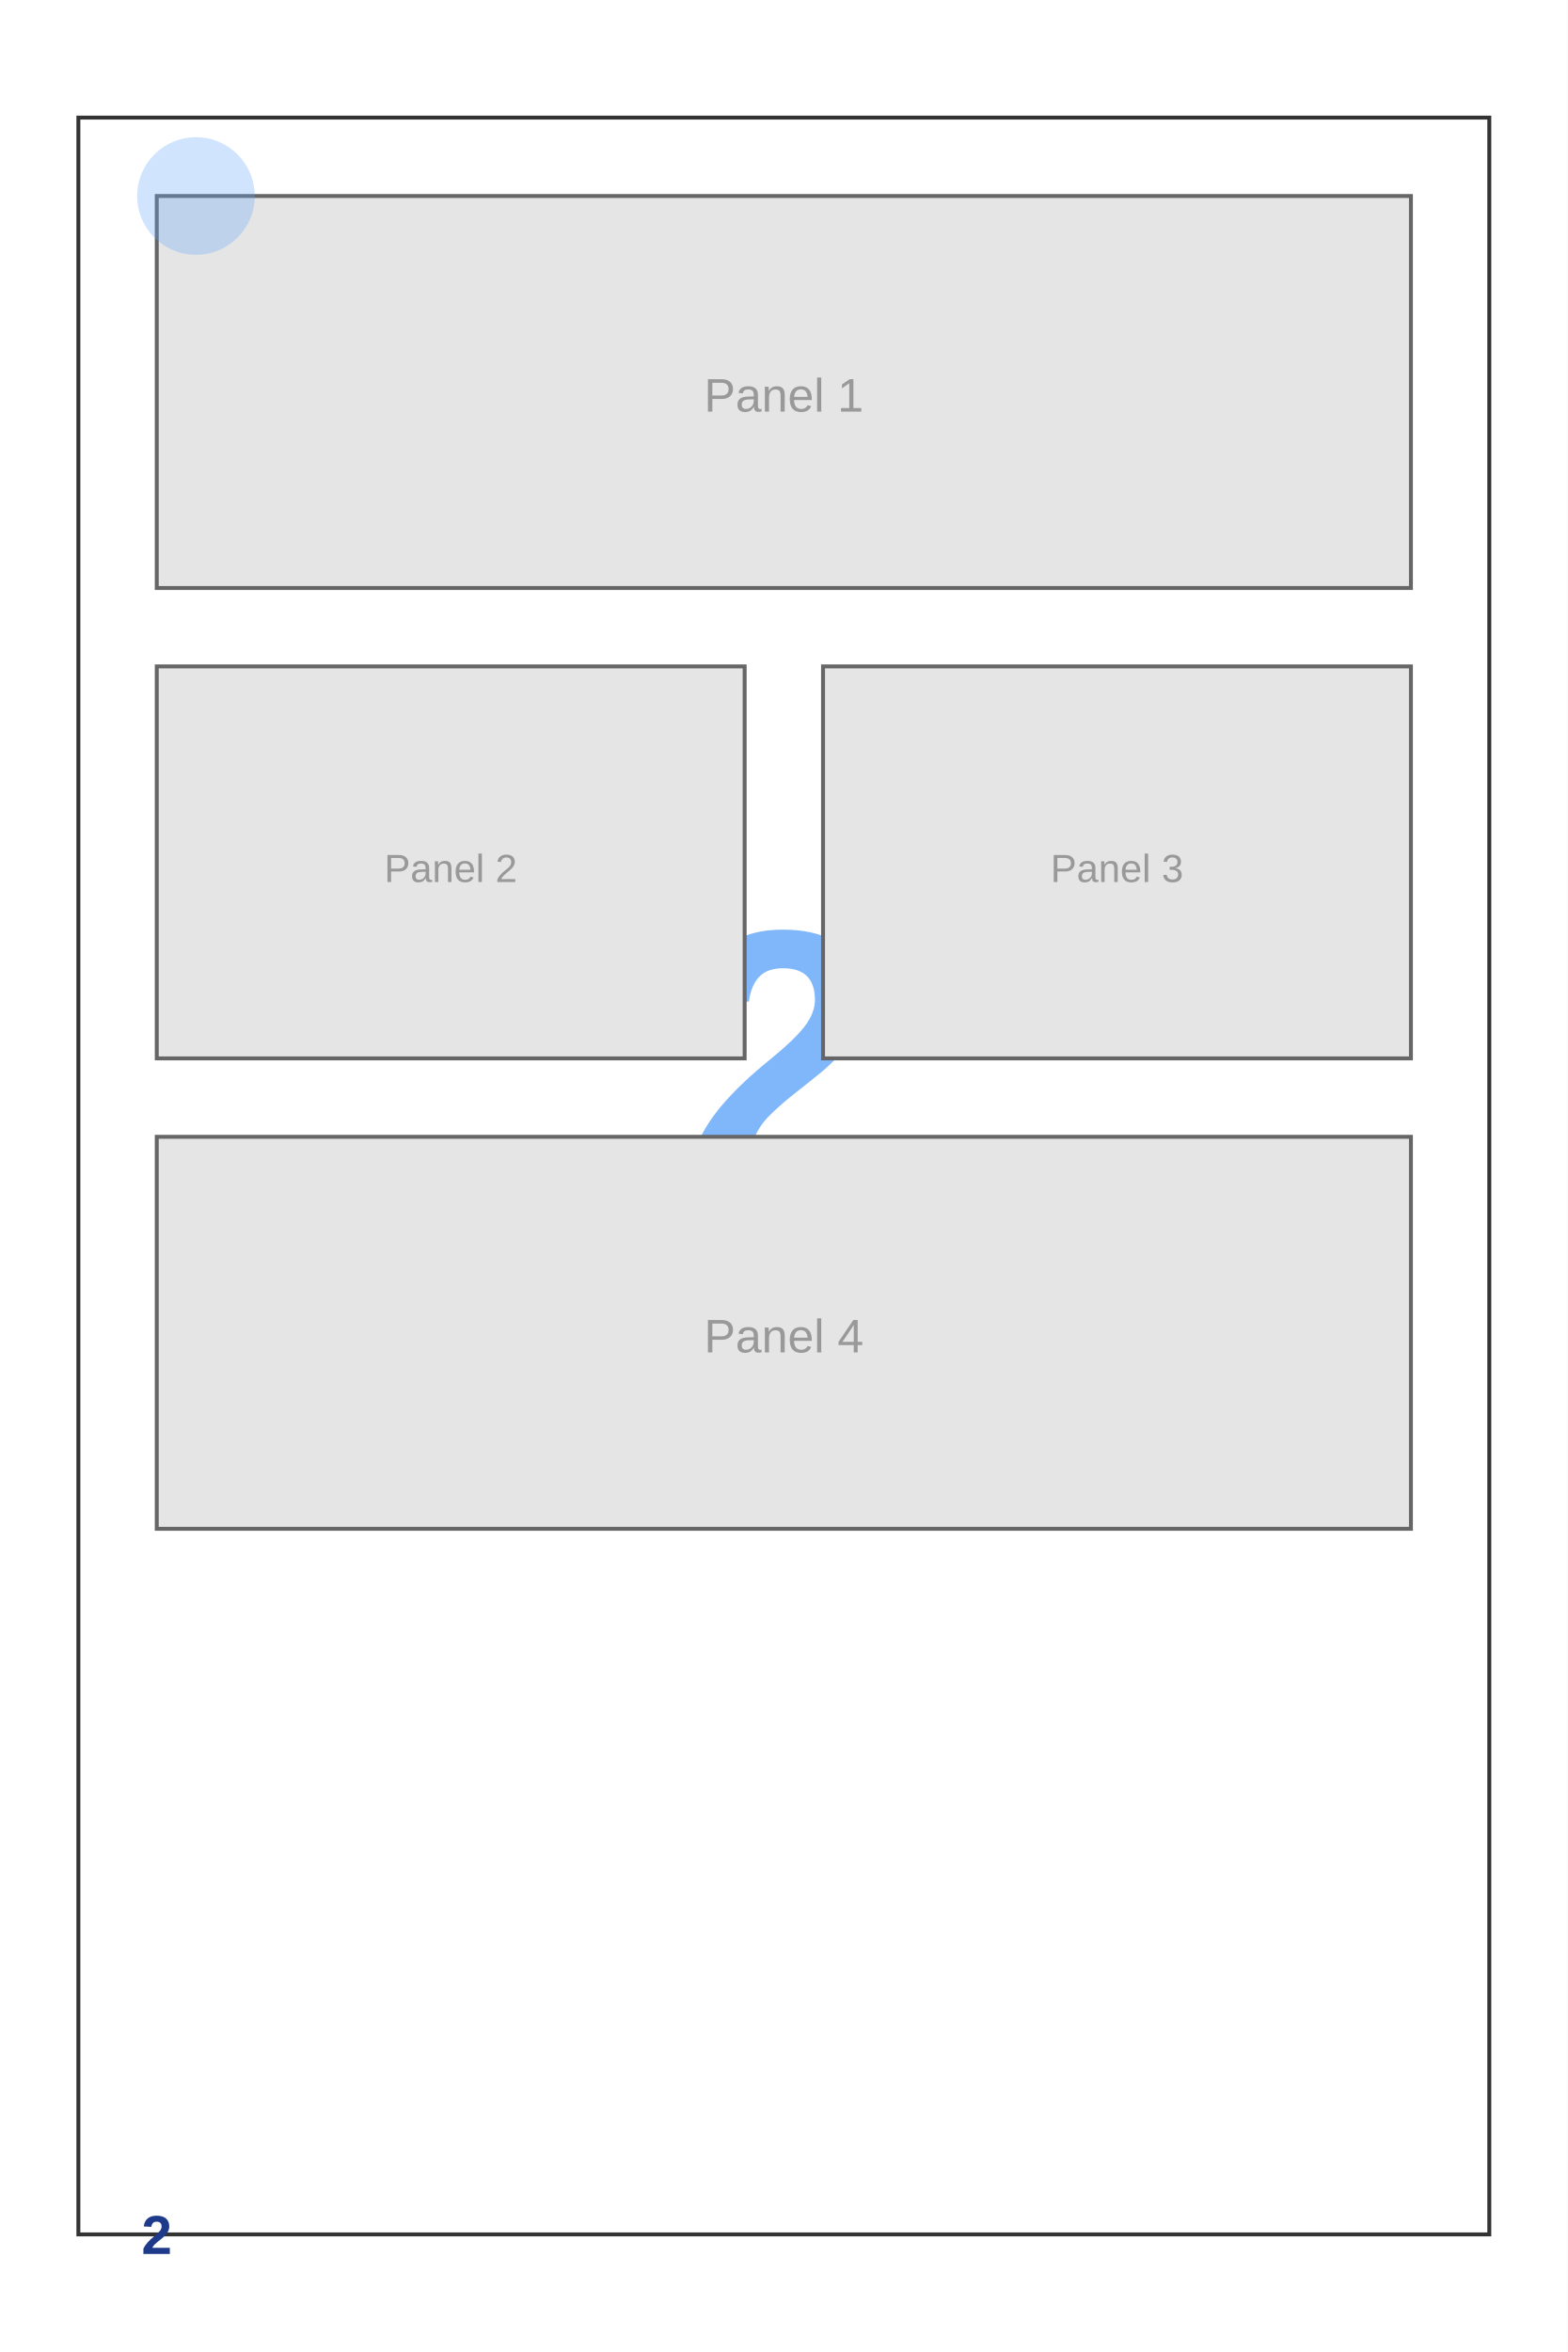
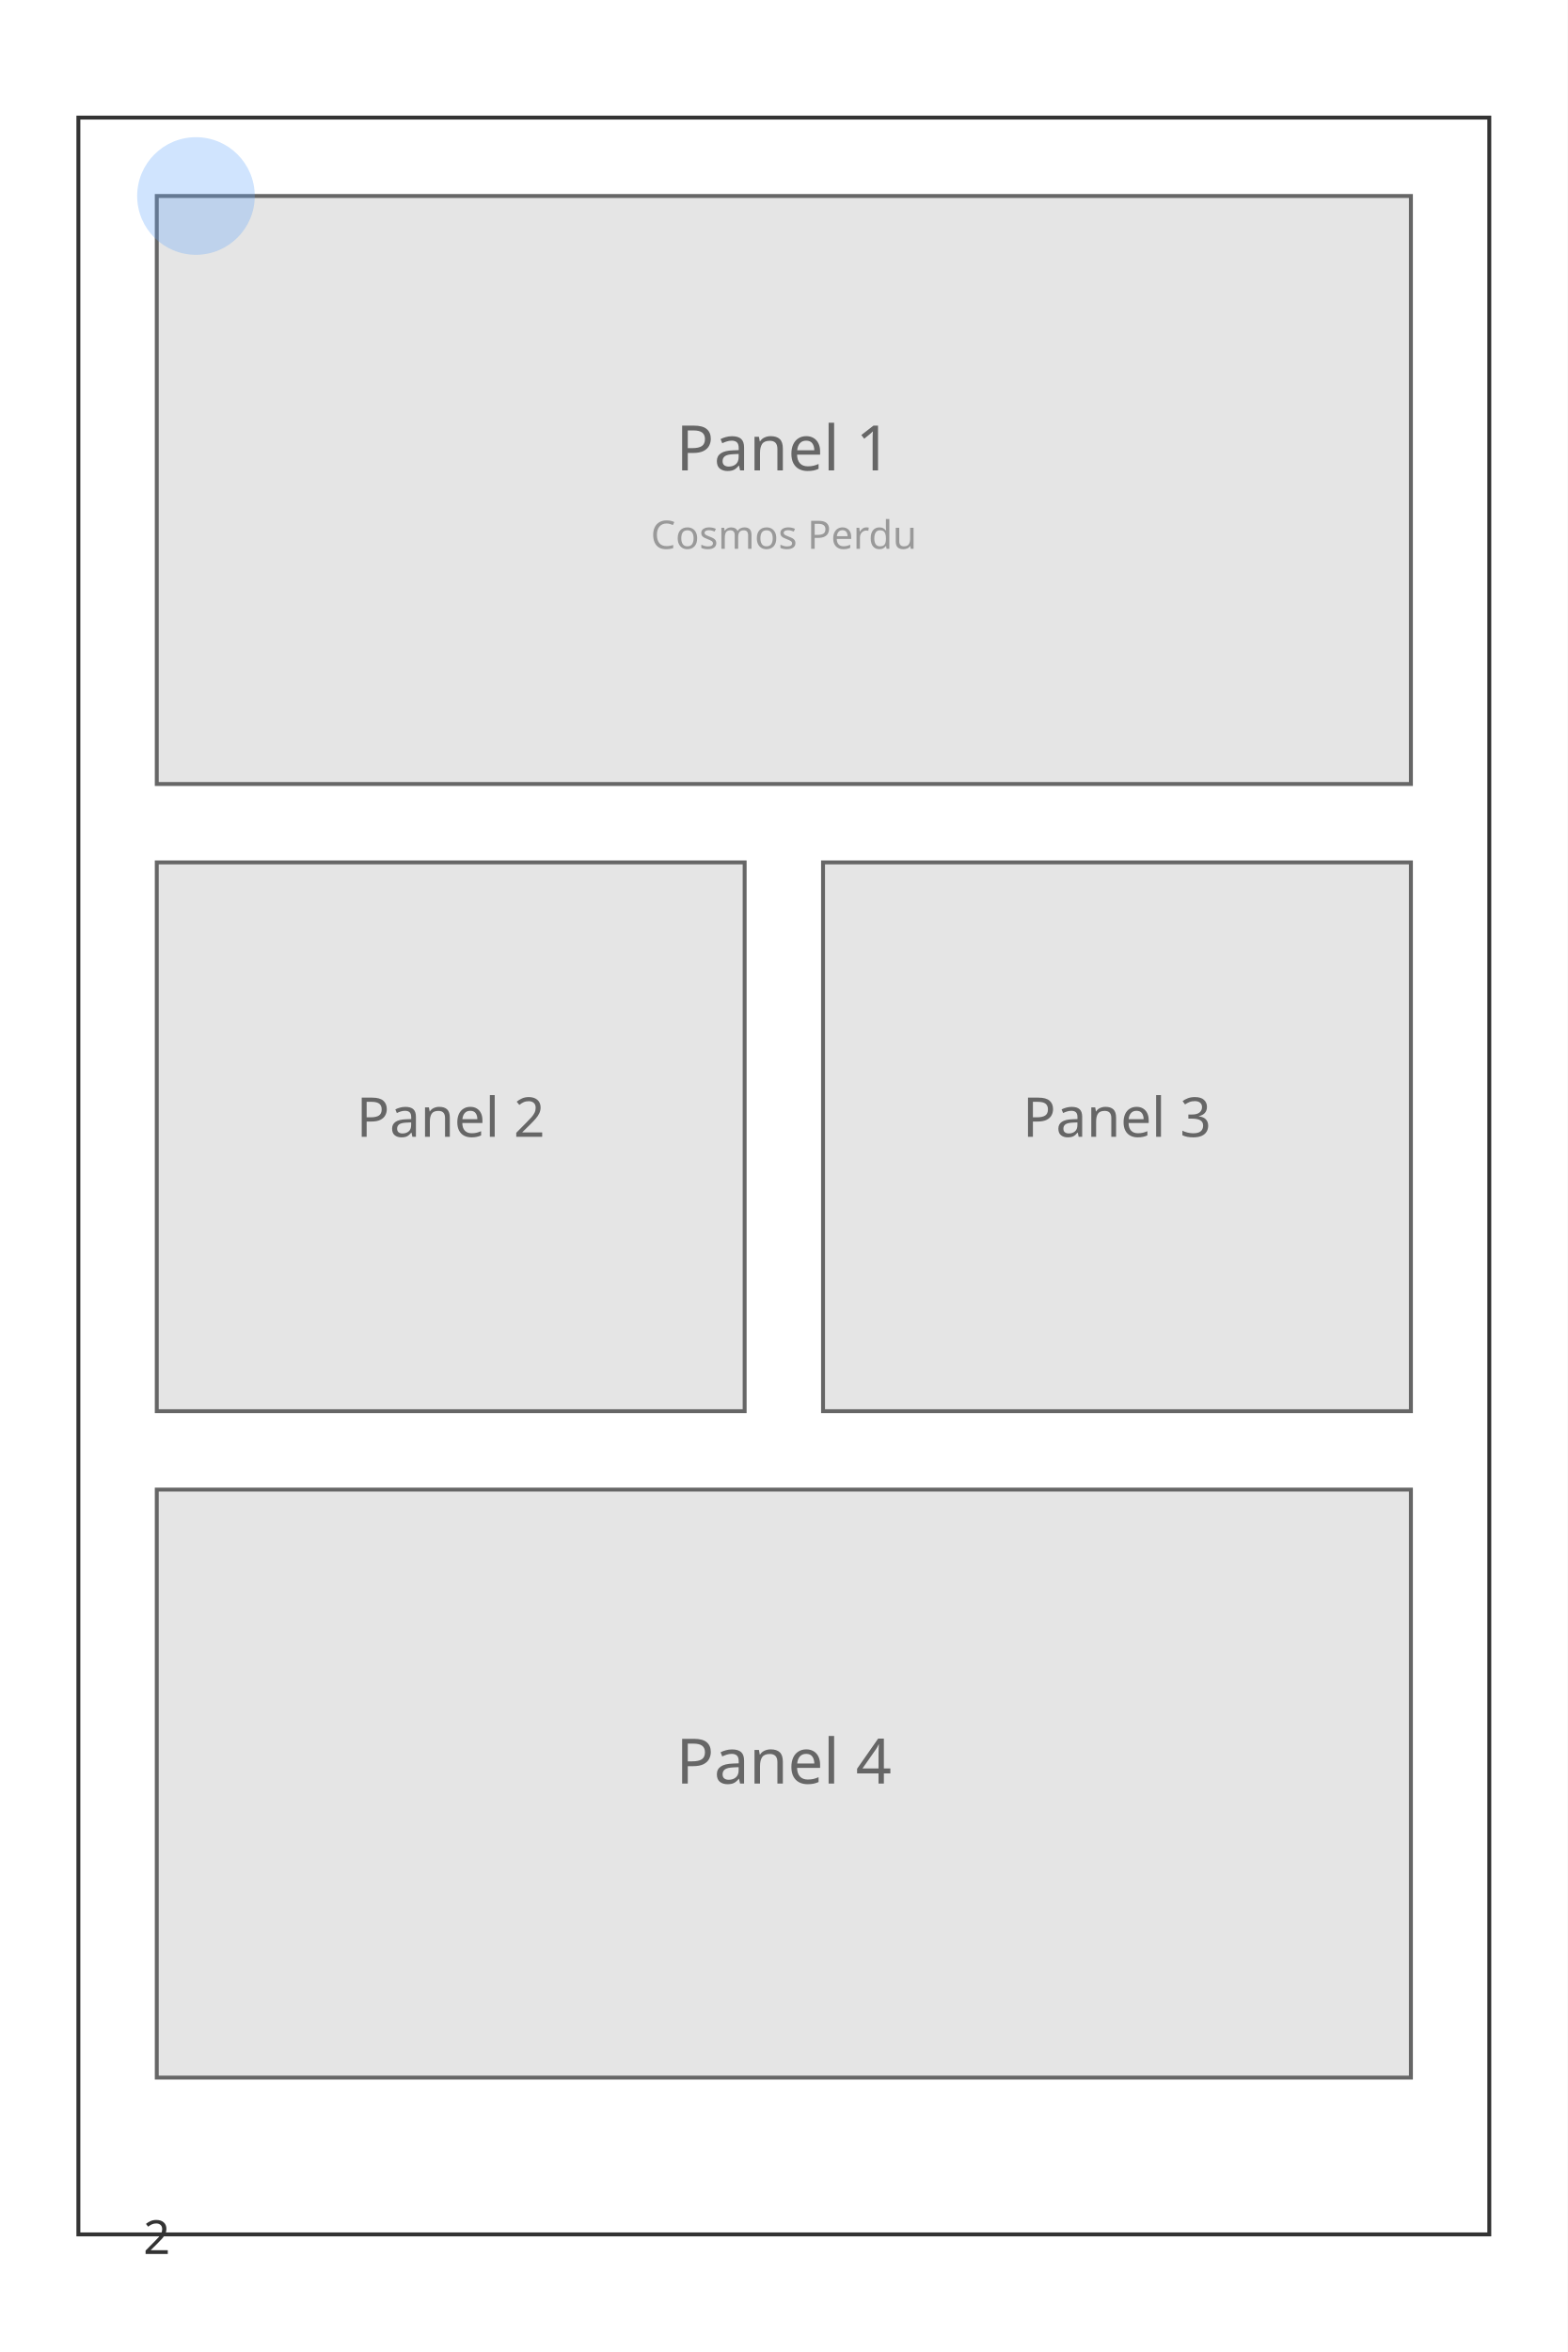
<svg xmlns="http://www.w3.org/2000/svg" width="800" height="1200">
  <rect width="800" height="1200" fill="#FFFFFF" />
  <rect x="40" y="60" width="720" height="1080" fill="none" stroke="#333333" stroke-width="2" />
-   <text x="400" y="600" font-family="Arial" font-size="180" font-weight="bold" fill="#60A5FA" text-anchor="middle" opacity="0.8">
-     2
+   <rect x="80" y="100" width="640" height="300" fill="#E5E5E5" stroke="#666666" stroke-width="2" />
+   <text x="400" y="240" font-family="sans-serif" font-size="32" fill="#666666" text-anchor="middle">
+     Panel 1
  </text>
-   <text x="400" y="700" font-family="Arial" font-size="32" fill="#333333" text-anchor="middle">
+   <text x="400" y="280" font-family="sans-serif" font-size="20" fill="#999999" text-anchor="middle">
    Cosmos Perdu
  </text>
-   <text x="400" y="760" font-family="Arial" font-size="24" fill="#666666" text-anchor="middle">
-     Page 2
+   <rect x="80" y="440" width="300" height="280" fill="#E5E5E5" stroke="#666666" stroke-width="2" />
+   <text x="230" y="580" font-family="sans-serif" font-size="28" fill="#666666" text-anchor="middle">
+     Panel 2
  </text>
-   <rect x="80" y="100" width="640" height="200" fill="#E5E5E5" stroke="#666666" stroke-width="2" />
-   <text x="400" y="210" font-family="Arial" font-size="24" fill="#999999" text-anchor="middle">Panel 1</text>
-   <rect x="80" y="340" width="300" height="200" fill="#E5E5E5" stroke="#666666" stroke-width="2" />
-   <text x="230" y="450" font-family="Arial" font-size="20" fill="#999999" text-anchor="middle">Panel 2</text>
-   <rect x="420" y="340" width="300" height="200" fill="#E5E5E5" stroke="#666666" stroke-width="2" />
-   <text x="570" y="450" font-family="Arial" font-size="20" fill="#999999" text-anchor="middle">Panel 3</text>
-   <rect x="80" y="580" width="640" height="200" fill="#E5E5E5" stroke="#666666" stroke-width="2" />
-   <text x="400" y="690" font-family="Arial" font-size="24" fill="#999999" text-anchor="middle">Panel 4</text>
-   <text x="80" y="1150" font-family="Arial" font-size="28" font-weight="bold" fill="#1E3A8A" text-anchor="middle">
+   <rect x="420" y="440" width="300" height="280" fill="#E5E5E5" stroke="#666666" stroke-width="2" />
+   <text x="570" y="580" font-family="sans-serif" font-size="28" fill="#666666" text-anchor="middle">
+     Panel 3
+   </text>
+   <rect x="80" y="760" width="640" height="300" fill="#E5E5E5" stroke="#666666" stroke-width="2" />
+   <text x="400" y="910" font-family="sans-serif" font-size="32" fill="#666666" text-anchor="middle">
+     Panel 4
+   </text>
+   <text x="80" y="1150" font-family="sans-serif" font-size="24" fill="#333333" text-anchor="middle">
    2
  </text>
  <circle cx="100" cy="100" r="30" fill="#60A5FA" opacity="0.3" />
</svg>
